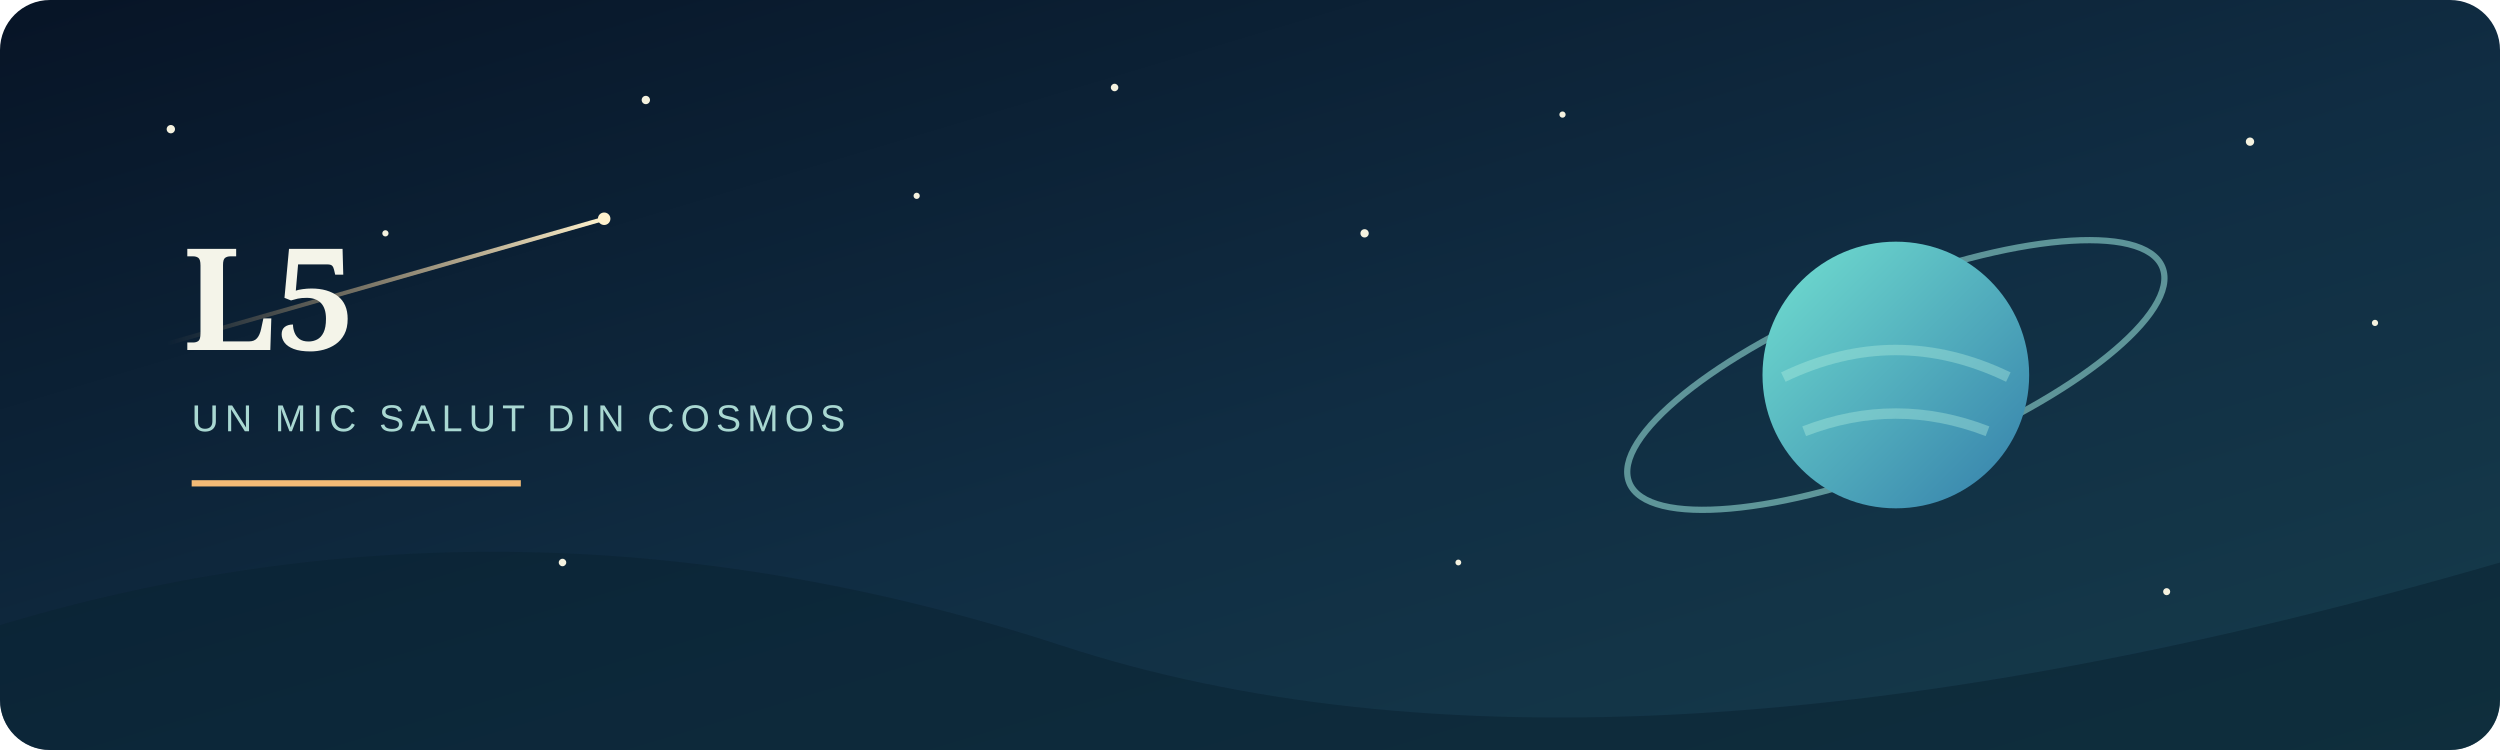
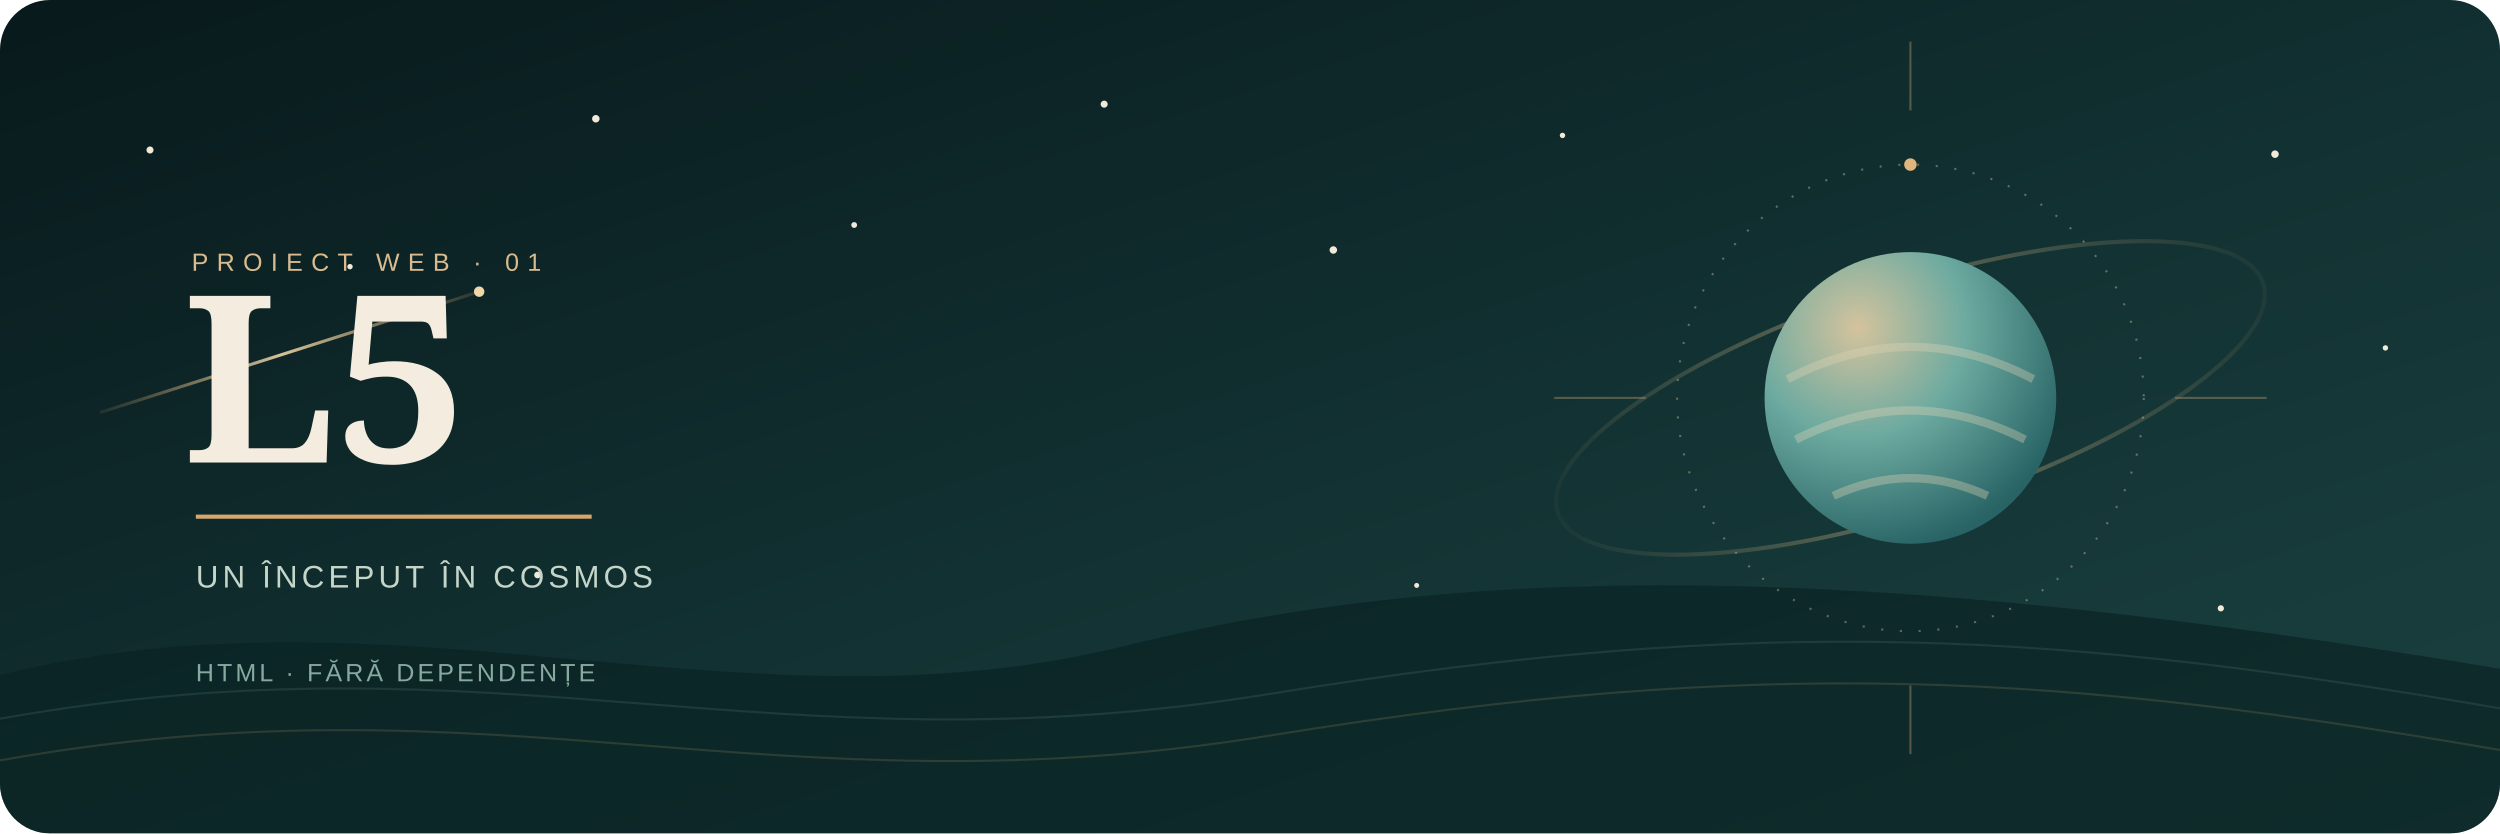
- <svg xmlns="http://www.w3.org/2000/svg" viewBox="0 0 1200 360" role="img" aria-labelledby="title desc">
+ <svg xmlns="http://www.w3.org/2000/svg" viewBox="0 0 1200 400" role="img" aria-labelledby="title desc">
  <defs>
    <linearGradient id="sky" x1="0" y1="0" x2="1" y2="1">
-       <stop offset="0" stop-color="#071426" />
-       <stop offset="0.55" stop-color="#102d43" />
-       <stop offset="1" stop-color="#163c4b" />
+       <stop offset="0" stop-color="#08191b" />
+       <stop offset="0.54" stop-color="#123132" />
+       <stop offset="1" stop-color="#1b4140" />
    </linearGradient>
-     <linearGradient id="planet" x1="0" y1="0" x2="1" y2="1">
-       <stop offset="0" stop-color="#72e0d1" />
-       <stop offset="1" stop-color="#347eaa" />
-     </linearGradient>
-     <linearGradient id="comet" x1="0" y1="0" x2="1" y2="0">
-       <stop offset="0" stop-color="#ffc982" stop-opacity="0" />
-       <stop offset="1" stop-color="#fff2cd" />
+     <radialGradient id="planet" cx="32%" cy="26%" r="78%">
+       <stop offset="0" stop-color="#d4c39d" />
+       <stop offset="0.48" stop-color="#6caaa0" />
+       <stop offset="1" stop-color="#286365" />
+     </radialGradient>
+     <linearGradient id="ring" x1="0" y1="0" x2="1" y2="0">
+       <stop offset="0" stop-color="#d6a66f" stop-opacity="0.1" />
+       <stop offset="0.48" stop-color="#f0d7a8" stop-opacity="0.88" />
+       <stop offset="1" stop-color="#d6a66f" stop-opacity="0.14" />
    </linearGradient>
    <clipPath id="frame">
-       <rect width="1200" height="360" rx="24" />
+       <rect width="1200" height="400" rx="24" />
    </clipPath>
    <style>
-       .star { animation: twinkle 3s ease-in-out infinite alternate; }
-       .star:nth-of-type(3n) { animation-delay: 1.1s; }
-       .star:nth-of-type(4n) { animation-delay: 2s; }
-       .comet { animation: fly 8s linear infinite; }
-       .orbit { transform-origin: 910px 180px; animation: turn 24s linear infinite; }
-       @keyframes twinkle { from { opacity: .25; } to { opacity: 1; } }
-       @keyframes fly { 0%, 15% { transform: translate(-180px, 85px); opacity: 0; } 20% { opacity: 1; } 55%, 100% { transform: translate(420px, -160px); opacity: 0; } }
-       @keyframes turn { to { transform: rotate(360deg); } }
+       .star { animation: shimmer 4s ease-in-out infinite alternate; }
+       .star:nth-of-type(3n) { animation-delay: 1.3s; }
+       .star:nth-of-type(4n) { animation-delay: 2.4s; }
+       .comet { animation: drift 12s ease-in-out infinite; }
+       @keyframes shimmer { from { opacity: .28; } to { opacity: .95; } }
+       @keyframes drift { 0%, 12% { transform: translate(-120px, 90px); opacity: 0; } 24% { opacity: .85; } 62%, 100% { transform: translate(500px, -200px); opacity: 0; } }
      @media (prefers-reduced-motion: reduce) {
-         .star, .comet, .orbit { animation: none; }
+         .star, .comet { animation: none; }
      }
    </style>
  </defs>
  <g clip-path="url(#frame)">
-     <rect width="1200" height="360" fill="url(#sky)" />
-     <path d="M0 300 Q250 225 510 310 T1200 270 V360 H0Z" fill="#0a2232" opacity=".55" />
-     <g fill="#f5f2df">
-       <circle class="star" cx="82" cy="62" r="2" />
-       <circle class="star" cx="185" cy="112" r="1.5" />
-       <circle class="star" cx="310" cy="48" r="2" />
-       <circle class="star" cx="440" cy="94" r="1.5" />
-       <circle class="star" cx="535" cy="42" r="1.8" />
-       <circle class="star" cx="655" cy="112" r="2" />
-       <circle class="star" cx="750" cy="55" r="1.5" />
-       <circle class="star" cx="1080" cy="68" r="2" />
-       <circle class="star" cx="1140" cy="155" r="1.5" />
-       <circle class="star" cx="1040" cy="284" r="1.7" />
-       <circle class="star" cx="700" cy="270" r="1.4" />
-       <circle class="star" cx="270" cy="270" r="1.8" />
+     <rect width="1200" height="400" fill="url(#sky)" />
+     <path d="M0 324 C190 277 358 355 540 310 S925 275 1200 321 V400 H0Z" fill="#0a2223" opacity=".72" />
+     <path d="M0 345 C240 302 370 372 610 333 S990 304 1200 340" fill="none" stroke="#8db8a8" stroke-opacity=".14" />
+     <path d="M0 365 C240 322 370 392 610 353 S990 324 1200 360" fill="none" stroke="#d5b17b" stroke-opacity=".16" />
+     <g fill="#f2ead8">
+       <circle class="star" cx="72" cy="72" r="1.7" />
+       <circle class="star" cx="168" cy="128" r="1.3" />
+       <circle class="star" cx="286" cy="57" r="1.8" />
+       <circle class="star" cx="410" cy="108" r="1.4" />
+       <circle class="star" cx="530" cy="50" r="1.7" />
+       <circle class="star" cx="640" cy="120" r="1.8" />
+       <circle class="star" cx="750" cy="65" r="1.3" />
+       <circle class="star" cx="1092" cy="74" r="1.8" />
+       <circle class="star" cx="1145" cy="167" r="1.3" />
+       <circle class="star" cx="1066" cy="292" r="1.5" />
+       <circle class="star" cx="680" cy="281" r="1.2" />
+       <circle class="star" cx="258" cy="276" r="1.6" />
    </g>
    <g class="comet">
-       <path d="M80 165 L290 105" stroke="url(#comet)" stroke-width="2" />
-       <circle cx="290" cy="105" r="3" fill="#fff2cd" />
+       <path d="M48 198 L230 140" stroke="url(#ring)" stroke-width="1.5" />
+       <circle cx="230" cy="140" r="2.5" fill="#f0d7a8" />
    </g>
-     <g class="orbit" fill="none" stroke="#9ce7de" stroke-opacity=".55">
-       <ellipse cx="910" cy="180" rx="138" ry="42" stroke-width="3" transform="rotate(-22 910 180)" />
+     <g fill="none" stroke="#d8c49b" stroke-opacity=".42">
+       <circle cx="917" cy="191" r="112" stroke-dasharray="1 8" />
+       <ellipse cx="917" cy="191" rx="178" ry="54" stroke="url(#ring)" stroke-width="2" transform="rotate(-18 917 191)" />
    </g>
-     <circle cx="910" cy="180" r="64" fill="url(#planet)" />
-     <path d="M856 181 Q910 155 964 181 M866 207 Q910 190 954 207" fill="none" stroke="#b4f1df" stroke-opacity=".38" stroke-width="5" />
-     <text x="88" y="168" fill="#f4f4e9" font-family="Georgia, serif" font-size="68" font-weight="700">L5</text>
-     <text x="92" y="207" fill="#a9d8d2" font-family="Arial, sans-serif" font-size="18" letter-spacing="3">UN MIC SALUT DIN COSMOS</text>
-     <path d="M92 232 H250" stroke="#f3bb76" stroke-width="3" />
+     <circle cx="917" cy="191" r="70" fill="url(#planet)" />
+     <path d="M858 182 Q917 151 976 182 M862 211 Q917 183 972 211 M880 238 Q917 221 954 238" fill="none" stroke="#e1d4b5" stroke-opacity=".35" stroke-width="4" />
+     <path d="M746 191 H790 M1044 191 H1088 M917 20 V53 M917 329 V362" stroke="#c6a575" stroke-opacity=".38" />
+     <circle cx="917" cy="79" r="3" fill="#dfb67d" />
+     <text x="92" y="130" fill="#d9bb8f" font-family="Arial, sans-serif" font-size="12" letter-spacing="4">PROIECT WEB · 01</text>
+     <text x="88" y="222" fill="#f4eddf" font-family="Georgia, serif" font-size="112" font-weight="700">L5</text>
+     <path d="M94 248 H284" stroke="#d6a66f" stroke-width="2" />
+     <text x="94" y="282" fill="#c4d5c9" font-family="Arial, sans-serif" font-size="15" letter-spacing="2">UN ÎNCEPUT ÎN COSMOS</text>
+     <text x="94" y="327" fill="#86aaa0" font-family="Arial, sans-serif" font-size="12" letter-spacing="1.5">HTML · FĂRĂ DEPENDENȚE</text>
  </g>
</svg>
